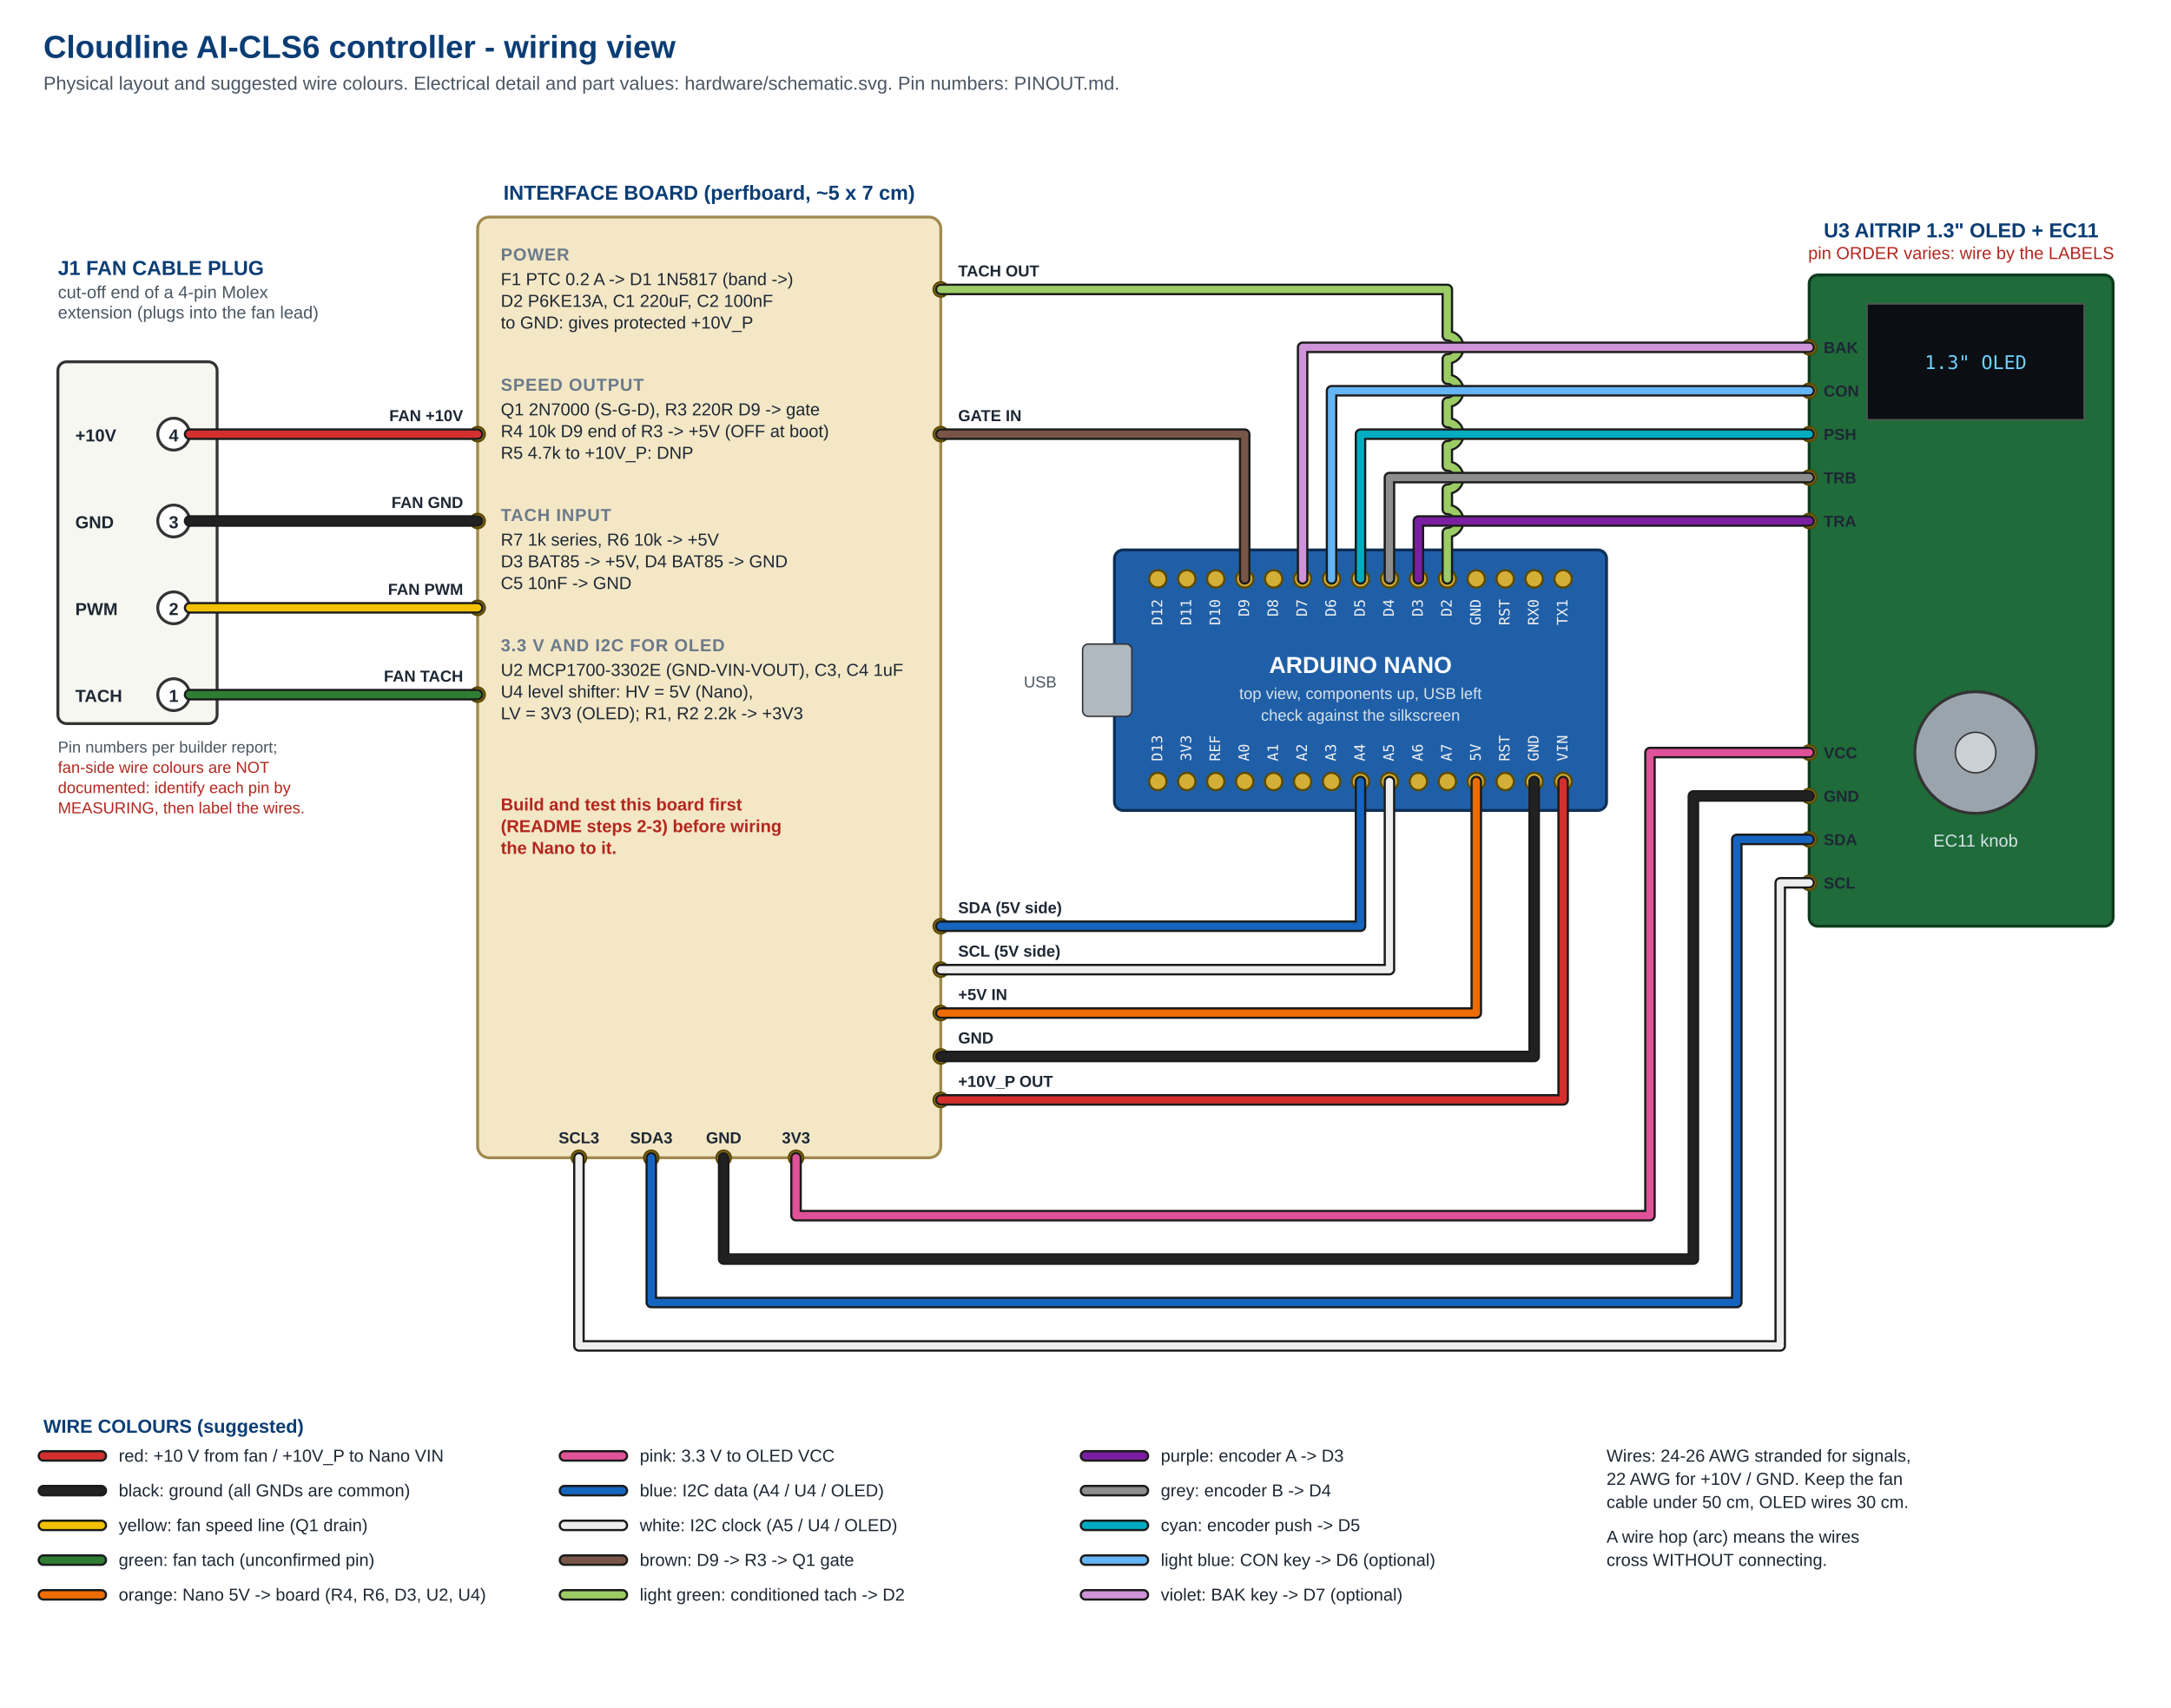
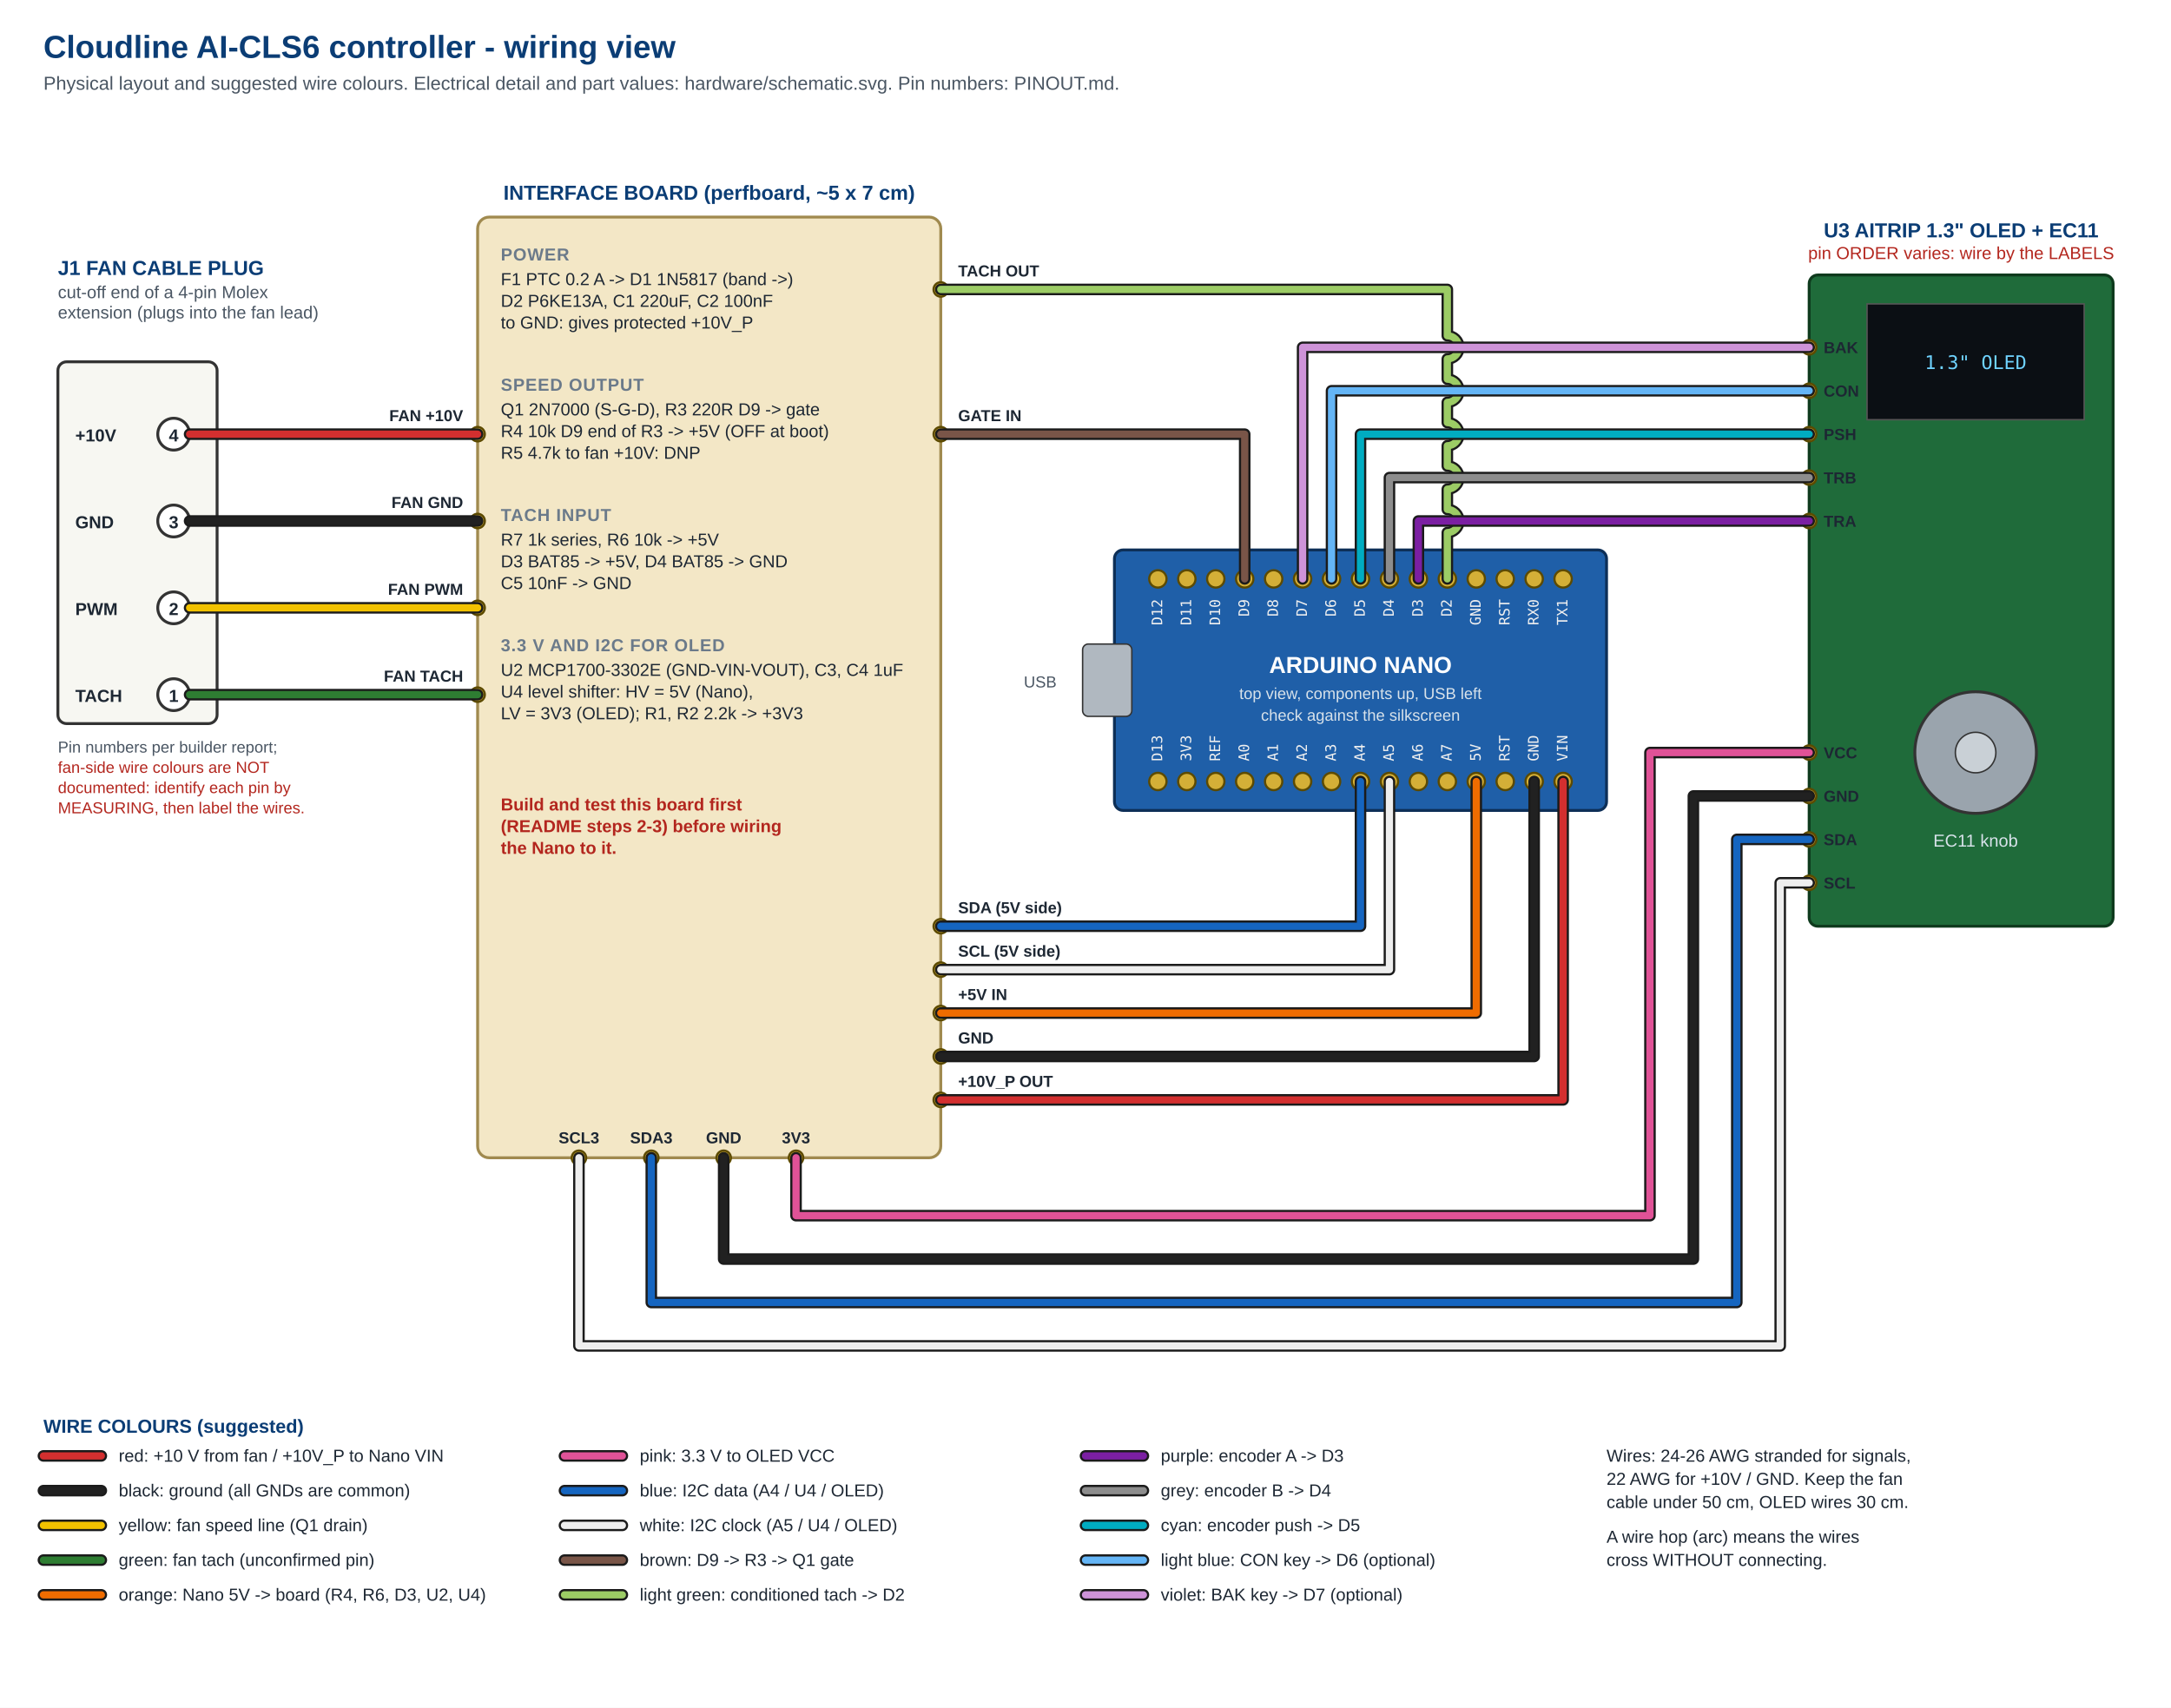
<svg xmlns="http://www.w3.org/2000/svg" width="1500" height="1180" viewBox="0 0 1500 1180">
  <style>
  text { font-family: "Helvetica Neue", Arial, sans-serif; }
  .t { fill: #1d2733; }
  .title { fill: #0b3d75; }
  .sub { fill: #4a5663; }
  .ref { fill: #0b3d75; }
  .sec { fill: #6b7a8a; letter-spacing: 0.5px; }
  .warn { fill: #b3261e; }
  .num { fill: #1d2733; }
  .term { fill: #1d2733; font-weight: bold; }
  .pinv { fill: #f0f0f0; font-family: Menlo, Consolas, monospace; }
  .chip { fill: #ffffff; }
  .chipsub { fill: #d8e2ea; }
  .oled { fill: #6fd3ff; font-family: Menlo, Consolas, monospace; }
  .board { fill: #f3e7c6; stroke: #a08a4f; stroke-width: 2; }
  .plug { fill: #f7f7f2; stroke: #333; stroke-width: 2; }
  .nano { fill: #1f5fa8; stroke: #0d2f57; stroke-width: 2; }
  .pcb { fill: #1f6b3a; stroke: #0e3a1d; stroke-width: 2; }
</style>
  <rect fill="#ffffff" width="1500" height="1180" />
  <text x="30" y="40" font-size="22" text-anchor="start" font-weight="bold" class="title">Cloudline AI-CLS6 controller - wiring view</text>
  <text x="30" y="62" font-size="13" text-anchor="start" font-weight="normal" class="sub">Physical layout and suggested wire colours. Electrical detail and part values: hardware/schematic.svg. Pin numbers: PINOUT.md.</text>
  <text x="40" y="190" font-size="14" text-anchor="start" font-weight="bold" class="ref">J1  FAN CABLE PLUG</text>
  <text x="40" y="206" font-size="12" text-anchor="start" font-weight="normal" class="sub">cut-off end of a 4-pin Molex</text>
  <text x="40" y="220" font-size="12" text-anchor="start" font-weight="normal" class="sub">extension (plugs into the fan lead)</text>
  <rect x="40" y="250" width="110" height="250" rx="6" class="plug" />
  <circle cx="120" cy="300" r="11" fill="#fff" stroke="#333" stroke-width="2" />
  <text x="120" y="305" font-size="12" text-anchor="middle" font-weight="bold" class="num">4</text>
  <text x="52" y="305" font-size="12" text-anchor="start" font-weight="bold" class="t">+10V</text>
  <circle cx="120" cy="360" r="11" fill="#fff" stroke="#333" stroke-width="2" />
  <text x="120" y="365" font-size="12" text-anchor="middle" font-weight="bold" class="num">3</text>
  <text x="52" y="365" font-size="12" text-anchor="start" font-weight="bold" class="t">GND</text>
  <circle cx="120" cy="420" r="11" fill="#fff" stroke="#333" stroke-width="2" />
  <text x="120" y="425" font-size="12" text-anchor="middle" font-weight="bold" class="num">2</text>
  <text x="52" y="425" font-size="12" text-anchor="start" font-weight="bold" class="t">PWM</text>
  <circle cx="120" cy="480" r="11" fill="#fff" stroke="#333" stroke-width="2" />
  <text x="120" y="485" font-size="12" text-anchor="middle" font-weight="bold" class="num">1</text>
  <text x="52" y="485" font-size="12" text-anchor="start" font-weight="bold" class="t">TACH</text>
  <text x="40" y="520" font-size="11" text-anchor="start" font-weight="normal" class="sub">Pin numbers per builder report;</text>
  <text x="40" y="534" font-size="11" text-anchor="start" font-weight="normal" class="warn">fan-side wire colours are NOT</text>
  <text x="40" y="548" font-size="11" text-anchor="start" font-weight="normal" class="warn">documented: identify each pin by</text>
  <text x="40" y="562" font-size="11" text-anchor="start" font-weight="normal" class="warn">MEASURING, then label the wires.</text>
  <rect x="330" y="150" width="320" height="650" rx="8" class="board" />
  <text x="490.0" y="138" font-size="14" text-anchor="middle" font-weight="bold" class="ref">INTERFACE BOARD (perfboard, ~5 x 7 cm)</text>
  <text x="346" y="180" font-size="12" text-anchor="start" font-weight="bold" class="sec">POWER</text>
  <text x="346" y="197" font-size="12" text-anchor="start" font-weight="normal" class="t">F1 PTC 0.2 A  -&gt;  D1 1N5817 (band -&gt;)</text>
  <text x="346" y="212" font-size="12" text-anchor="start" font-weight="normal" class="t">D2 P6KE13A, C1 220uF, C2 100nF</text>
  <text x="346" y="227" font-size="12" text-anchor="start" font-weight="normal" class="t">to GND: gives protected +10V_P</text>
  <text x="346" y="270" font-size="12" text-anchor="start" font-weight="bold" class="sec">SPEED OUTPUT</text>
  <text x="346" y="287" font-size="12" text-anchor="start" font-weight="normal" class="t">Q1 2N7000 (S-G-D), R3 220R D9 -&gt; gate</text>
  <text x="346" y="302" font-size="12" text-anchor="start" font-weight="normal" class="t">R4 10k D9 end of R3 -&gt; +5V (OFF at boot)</text>
-   <text x="346" y="317" font-size="12" text-anchor="start" font-weight="normal" class="t">R5 4.7k to +10V_P: DNP</text>
+   <text x="346" y="317" font-size="12" text-anchor="start" font-weight="normal" class="t">R5 4.7k to fan +10V: DNP</text>
  <text x="346" y="360" font-size="12" text-anchor="start" font-weight="bold" class="sec">TACH INPUT</text>
  <text x="346" y="377" font-size="12" text-anchor="start" font-weight="normal" class="t">R7 1k series, R6 10k -&gt; +5V</text>
  <text x="346" y="392" font-size="12" text-anchor="start" font-weight="normal" class="t">D3 BAT85 -&gt; +5V, D4 BAT85 -&gt; GND</text>
  <text x="346" y="407" font-size="12" text-anchor="start" font-weight="normal" class="t">C5 10nF -&gt; GND</text>
  <text x="346" y="450" font-size="12" text-anchor="start" font-weight="bold" class="sec">3.3 V AND I2C FOR OLED</text>
  <text x="346" y="467" font-size="12" text-anchor="start" font-weight="normal" class="t">U2 MCP1700-3302E (GND-VIN-VOUT), C3, C4 1uF</text>
  <text x="346" y="482" font-size="12" text-anchor="start" font-weight="normal" class="t">U4 level shifter: HV = 5V (Nano),</text>
  <text x="346" y="497" font-size="12" text-anchor="start" font-weight="normal" class="t">LV = 3V3 (OLED); R1, R2 2.2k -&gt; +3V3</text>
  <text x="346" y="560" font-size="12" text-anchor="start" font-weight="bold" class="warn">Build and test this board first</text>
  <text x="346" y="575" font-size="12" text-anchor="start" font-weight="bold" class="warn">(README steps 2-3) before wiring</text>
  <text x="346" y="590" font-size="12" text-anchor="start" font-weight="bold" class="warn">the Nano to it.</text>
  <circle cx="330" cy="300" r="5" fill="#d4af37" stroke="#5c4a00" stroke-width="1.5" />
  <text x="320" y="291" font-size="11" text-anchor="end" font-weight="normal" class="term">FAN +10V</text>
  <circle cx="330" cy="360" r="5" fill="#d4af37" stroke="#5c4a00" stroke-width="1.5" />
  <text x="320" y="351" font-size="11" text-anchor="end" font-weight="normal" class="term">FAN GND</text>
  <circle cx="330" cy="420" r="5" fill="#d4af37" stroke="#5c4a00" stroke-width="1.5" />
  <text x="320" y="411" font-size="11" text-anchor="end" font-weight="normal" class="term">FAN PWM</text>
  <circle cx="330" cy="480" r="5" fill="#d4af37" stroke="#5c4a00" stroke-width="1.5" />
  <text x="320" y="471" font-size="11" text-anchor="end" font-weight="normal" class="term">FAN TACH</text>
  <circle cx="650" cy="200" r="5" fill="#d4af37" stroke="#5c4a00" stroke-width="1.5" />
  <text x="662" y="191" font-size="11" text-anchor="start" font-weight="normal" class="term">TACH OUT</text>
  <circle cx="650" cy="300" r="5" fill="#d4af37" stroke="#5c4a00" stroke-width="1.5" />
  <text x="662" y="291" font-size="11" text-anchor="start" font-weight="normal" class="term">GATE IN</text>
  <circle cx="650" cy="640" r="5" fill="#d4af37" stroke="#5c4a00" stroke-width="1.5" />
  <text x="662" y="631" font-size="11" text-anchor="start" font-weight="normal" class="term">SDA (5V side)</text>
  <circle cx="650" cy="670" r="5" fill="#d4af37" stroke="#5c4a00" stroke-width="1.5" />
  <text x="662" y="661" font-size="11" text-anchor="start" font-weight="normal" class="term">SCL (5V side)</text>
  <circle cx="650" cy="700" r="5" fill="#d4af37" stroke="#5c4a00" stroke-width="1.5" />
  <text x="662" y="691" font-size="11" text-anchor="start" font-weight="normal" class="term">+5V IN</text>
  <circle cx="650" cy="730" r="5" fill="#d4af37" stroke="#5c4a00" stroke-width="1.5" />
  <text x="662" y="721" font-size="11" text-anchor="start" font-weight="normal" class="term">GND</text>
  <circle cx="650" cy="760" r="5" fill="#d4af37" stroke="#5c4a00" stroke-width="1.5" />
  <text x="662" y="751" font-size="11" text-anchor="start" font-weight="normal" class="term">+10V_P OUT</text>
  <circle cx="550" cy="800" r="5" fill="#d4af37" stroke="#5c4a00" stroke-width="1.5" />
  <text x="550" y="790" font-size="11" text-anchor="middle" font-weight="normal" class="term">3V3</text>
  <circle cx="500" cy="800" r="5" fill="#d4af37" stroke="#5c4a00" stroke-width="1.5" />
  <text x="500" y="790" font-size="11" text-anchor="middle" font-weight="normal" class="term">GND</text>
  <circle cx="450" cy="800" r="5" fill="#d4af37" stroke="#5c4a00" stroke-width="1.5" />
  <text x="450" y="790" font-size="11" text-anchor="middle" font-weight="normal" class="term">SDA3</text>
  <circle cx="400" cy="800" r="5" fill="#d4af37" stroke="#5c4a00" stroke-width="1.5" />
  <text x="400" y="790" font-size="11" text-anchor="middle" font-weight="normal" class="term">SCL3</text>
  <path d="M131,300 L330,300" fill="none" stroke="#1b1b1b" stroke-width="8" stroke-linejoin="round" stroke-linecap="round" />
  <path d="M131,300 L330,300" fill="none" stroke="#d32f2f" stroke-width="5" stroke-linejoin="round" stroke-linecap="round" />
  <path d="M131,360 L330,360" fill="none" stroke="#1b1b1b" stroke-width="8" stroke-linejoin="round" stroke-linecap="round" />
  <path d="M131,360 L330,360" fill="none" stroke="#212121" stroke-width="5" stroke-linejoin="round" stroke-linecap="round" />
  <path d="M131,420 L330,420" fill="none" stroke="#1b1b1b" stroke-width="8" stroke-linejoin="round" stroke-linecap="round" />
  <path d="M131,420 L330,420" fill="none" stroke="#f2c200" stroke-width="5" stroke-linejoin="round" stroke-linecap="round" />
  <path d="M131,480 L330,480" fill="none" stroke="#1b1b1b" stroke-width="8" stroke-linejoin="round" stroke-linecap="round" />
  <path d="M131,480 L330,480" fill="none" stroke="#2e7d32" stroke-width="5" stroke-linejoin="round" stroke-linecap="round" />
  <rect x="770" y="380" width="340" height="180" rx="6" class="nano" />
  <rect x="748" y="445" width="34" height="50" rx="4" fill="#b0b8c0" stroke="#333" />
  <text x="730" y="475" font-size="11" text-anchor="end" font-weight="normal" class="sub">USB</text>
  <text x="940.0" y="465" font-size="16" text-anchor="middle" font-weight="bold" class="chip">ARDUINO NANO</text>
  <text x="940.0" y="483" font-size="11" text-anchor="middle" font-weight="normal" class="chipsub">top view, components up, USB left</text>
  <text x="940.0" y="498" font-size="11" text-anchor="middle" font-weight="normal" class="chipsub">check against the silkscreen</text>
  <circle cx="800" cy="400" r="6" fill="#d4af37" stroke="#5c4a00" stroke-width="1.5" />
  <text x="803" y="414" font-size="10" class="pinv" transform="rotate(-90 803 414)" text-anchor="end">D12</text>
  <circle cx="820" cy="400" r="6" fill="#d4af37" stroke="#5c4a00" stroke-width="1.5" />
  <text x="823" y="414" font-size="10" class="pinv" transform="rotate(-90 823 414)" text-anchor="end">D11</text>
  <circle cx="840" cy="400" r="6" fill="#d4af37" stroke="#5c4a00" stroke-width="1.5" />
  <text x="843" y="414" font-size="10" class="pinv" transform="rotate(-90 843 414)" text-anchor="end">D10</text>
  <circle cx="860" cy="400" r="6" fill="#d4af37" stroke="#5c4a00" stroke-width="1.5" />
  <text x="863" y="414" font-size="10" class="pinv" transform="rotate(-90 863 414)" text-anchor="end">D9</text>
  <circle cx="880" cy="400" r="6" fill="#d4af37" stroke="#5c4a00" stroke-width="1.5" />
  <text x="883" y="414" font-size="10" class="pinv" transform="rotate(-90 883 414)" text-anchor="end">D8</text>
  <circle cx="900" cy="400" r="6" fill="#d4af37" stroke="#5c4a00" stroke-width="1.5" />
  <text x="903" y="414" font-size="10" class="pinv" transform="rotate(-90 903 414)" text-anchor="end">D7</text>
  <circle cx="920" cy="400" r="6" fill="#d4af37" stroke="#5c4a00" stroke-width="1.5" />
  <text x="923" y="414" font-size="10" class="pinv" transform="rotate(-90 923 414)" text-anchor="end">D6</text>
  <circle cx="940" cy="400" r="6" fill="#d4af37" stroke="#5c4a00" stroke-width="1.5" />
  <text x="943" y="414" font-size="10" class="pinv" transform="rotate(-90 943 414)" text-anchor="end">D5</text>
  <circle cx="960" cy="400" r="6" fill="#d4af37" stroke="#5c4a00" stroke-width="1.5" />
  <text x="963" y="414" font-size="10" class="pinv" transform="rotate(-90 963 414)" text-anchor="end">D4</text>
  <circle cx="980" cy="400" r="6" fill="#d4af37" stroke="#5c4a00" stroke-width="1.5" />
  <text x="983" y="414" font-size="10" class="pinv" transform="rotate(-90 983 414)" text-anchor="end">D3</text>
  <circle cx="1000" cy="400" r="6" fill="#d4af37" stroke="#5c4a00" stroke-width="1.5" />
  <text x="1003" y="414" font-size="10" class="pinv" transform="rotate(-90 1003 414)" text-anchor="end">D2</text>
  <circle cx="1020" cy="400" r="6" fill="#d4af37" stroke="#5c4a00" stroke-width="1.5" />
  <text x="1023" y="414" font-size="10" class="pinv" transform="rotate(-90 1023 414)" text-anchor="end">GND</text>
  <circle cx="1040" cy="400" r="6" fill="#d4af37" stroke="#5c4a00" stroke-width="1.5" />
  <text x="1043" y="414" font-size="10" class="pinv" transform="rotate(-90 1043 414)" text-anchor="end">RST</text>
  <circle cx="1060" cy="400" r="6" fill="#d4af37" stroke="#5c4a00" stroke-width="1.5" />
  <text x="1063" y="414" font-size="10" class="pinv" transform="rotate(-90 1063 414)" text-anchor="end">RX0</text>
  <circle cx="1080" cy="400" r="6" fill="#d4af37" stroke="#5c4a00" stroke-width="1.5" />
  <text x="1083" y="414" font-size="10" class="pinv" transform="rotate(-90 1083 414)" text-anchor="end">TX1</text>
  <circle cx="800" cy="540" r="6" fill="#d4af37" stroke="#5c4a00" stroke-width="1.5" />
  <text x="803" y="526" font-size="10" class="pinv" transform="rotate(-90 803 526)" text-anchor="start">D13</text>
  <circle cx="820" cy="540" r="6" fill="#d4af37" stroke="#5c4a00" stroke-width="1.5" />
  <text x="823" y="526" font-size="10" class="pinv" transform="rotate(-90 823 526)" text-anchor="start">3V3</text>
  <circle cx="840" cy="540" r="6" fill="#d4af37" stroke="#5c4a00" stroke-width="1.5" />
  <text x="843" y="526" font-size="10" class="pinv" transform="rotate(-90 843 526)" text-anchor="start">REF</text>
  <circle cx="860" cy="540" r="6" fill="#d4af37" stroke="#5c4a00" stroke-width="1.5" />
  <text x="863" y="526" font-size="10" class="pinv" transform="rotate(-90 863 526)" text-anchor="start">A0</text>
  <circle cx="880" cy="540" r="6" fill="#d4af37" stroke="#5c4a00" stroke-width="1.5" />
  <text x="883" y="526" font-size="10" class="pinv" transform="rotate(-90 883 526)" text-anchor="start">A1</text>
  <circle cx="900" cy="540" r="6" fill="#d4af37" stroke="#5c4a00" stroke-width="1.5" />
  <text x="903" y="526" font-size="10" class="pinv" transform="rotate(-90 903 526)" text-anchor="start">A2</text>
  <circle cx="920" cy="540" r="6" fill="#d4af37" stroke="#5c4a00" stroke-width="1.5" />
  <text x="923" y="526" font-size="10" class="pinv" transform="rotate(-90 923 526)" text-anchor="start">A3</text>
  <circle cx="940" cy="540" r="6" fill="#d4af37" stroke="#5c4a00" stroke-width="1.5" />
  <text x="943" y="526" font-size="10" class="pinv" transform="rotate(-90 943 526)" text-anchor="start">A4</text>
  <circle cx="960" cy="540" r="6" fill="#d4af37" stroke="#5c4a00" stroke-width="1.5" />
  <text x="963" y="526" font-size="10" class="pinv" transform="rotate(-90 963 526)" text-anchor="start">A5</text>
  <circle cx="980" cy="540" r="6" fill="#d4af37" stroke="#5c4a00" stroke-width="1.5" />
  <text x="983" y="526" font-size="10" class="pinv" transform="rotate(-90 983 526)" text-anchor="start">A6</text>
  <circle cx="1000" cy="540" r="6" fill="#d4af37" stroke="#5c4a00" stroke-width="1.5" />
  <text x="1003" y="526" font-size="10" class="pinv" transform="rotate(-90 1003 526)" text-anchor="start">A7</text>
  <circle cx="1020" cy="540" r="6" fill="#d4af37" stroke="#5c4a00" stroke-width="1.5" />
  <text x="1023" y="526" font-size="10" class="pinv" transform="rotate(-90 1023 526)" text-anchor="start">5V</text>
  <circle cx="1040" cy="540" r="6" fill="#d4af37" stroke="#5c4a00" stroke-width="1.5" />
  <text x="1043" y="526" font-size="10" class="pinv" transform="rotate(-90 1043 526)" text-anchor="start">RST</text>
  <circle cx="1060" cy="540" r="6" fill="#d4af37" stroke="#5c4a00" stroke-width="1.5" />
  <text x="1063" y="526" font-size="10" class="pinv" transform="rotate(-90 1063 526)" text-anchor="start">GND</text>
  <circle cx="1080" cy="540" r="6" fill="#d4af37" stroke="#5c4a00" stroke-width="1.5" />
  <text x="1083" y="526" font-size="10" class="pinv" transform="rotate(-90 1083 526)" text-anchor="start">VIN</text>
  <rect x="1250" y="190" width="210" height="450" rx="6" class="pcb" />
  <rect x="1290" y="210" width="150" height="80" fill="#0b0f14" stroke="#555" />
  <text x="1365" y="255" font-size="13" text-anchor="middle" font-weight="normal" class="oled">1.3" OLED</text>
  <circle cx="1365" cy="520" r="42" fill="#9aa4ad" stroke="#333" stroke-width="2" />
  <circle cx="1365" cy="520" r="14" fill="#c9d0d6" stroke="#333" />
  <text x="1365" y="585" font-size="12" text-anchor="middle" font-weight="normal" class="chipsub">EC11 knob</text>
  <text x="1355.0" y="164" font-size="14" text-anchor="middle" font-weight="bold" class="ref">U3  AITRIP 1.3" OLED + EC11</text>
  <text x="1355.0" y="179" font-size="12" text-anchor="middle" font-weight="normal" class="warn">pin ORDER varies: wire by the LABELS</text>
  <circle cx="1250" cy="240" r="5" fill="#d4af37" stroke="#5c4a00" stroke-width="1.5" />
  <text x="1260" y="244" font-size="11" text-anchor="start" font-weight="normal" class="term">BAK</text>
  <circle cx="1250" cy="270" r="5" fill="#d4af37" stroke="#5c4a00" stroke-width="1.5" />
  <text x="1260" y="274" font-size="11" text-anchor="start" font-weight="normal" class="term">CON</text>
  <circle cx="1250" cy="300" r="5" fill="#d4af37" stroke="#5c4a00" stroke-width="1.5" />
  <text x="1260" y="304" font-size="11" text-anchor="start" font-weight="normal" class="term">PSH</text>
  <circle cx="1250" cy="330" r="5" fill="#d4af37" stroke="#5c4a00" stroke-width="1.5" />
  <text x="1260" y="334" font-size="11" text-anchor="start" font-weight="normal" class="term">TRB</text>
  <circle cx="1250" cy="360" r="5" fill="#d4af37" stroke="#5c4a00" stroke-width="1.5" />
  <text x="1260" y="364" font-size="11" text-anchor="start" font-weight="normal" class="term">TRA</text>
  <circle cx="1250" cy="520" r="5" fill="#d4af37" stroke="#5c4a00" stroke-width="1.5" />
  <text x="1260" y="524" font-size="11" text-anchor="start" font-weight="normal" class="term">VCC</text>
  <circle cx="1250" cy="550" r="5" fill="#d4af37" stroke="#5c4a00" stroke-width="1.5" />
  <text x="1260" y="554" font-size="11" text-anchor="start" font-weight="normal" class="term">GND</text>
  <circle cx="1250" cy="580" r="5" fill="#d4af37" stroke="#5c4a00" stroke-width="1.5" />
  <text x="1260" y="584" font-size="11" text-anchor="start" font-weight="normal" class="term">SDA</text>
  <circle cx="1250" cy="610" r="5" fill="#d4af37" stroke="#5c4a00" stroke-width="1.5" />
  <text x="1260" y="614" font-size="11" text-anchor="start" font-weight="normal" class="term">SCL</text>
  <path d="M650,200 L1000,200 L1000,232 A8,8 0 0,1 1000,248 L1000,262 A8,8 0 0,1 1000,278 L1000,292 A8,8 0 0,1 1000,308 L1000,322 A8,8 0 0,1 1000,338 L1000,352 A8,8 0 0,1 1000,368 L1000,400" fill="none" stroke="#1b1b1b" stroke-width="8" stroke-linejoin="round" stroke-linecap="round" />
  <path d="M650,200 L1000,200 L1000,232 A8,8 0 0,1 1000,248 L1000,262 A8,8 0 0,1 1000,278 L1000,292 A8,8 0 0,1 1000,308 L1000,322 A8,8 0 0,1 1000,338 L1000,352 A8,8 0 0,1 1000,368 L1000,400" fill="none" stroke="#9ccc65" stroke-width="5" stroke-linejoin="round" stroke-linecap="round" />
  <path d="M650,300 L860,300 L860,400" fill="none" stroke="#1b1b1b" stroke-width="8" stroke-linejoin="round" stroke-linecap="round" />
  <path d="M650,300 L860,300 L860,400" fill="none" stroke="#795548" stroke-width="5" stroke-linejoin="round" stroke-linecap="round" />
  <path d="M940,540 L940,640 L650,640" fill="none" stroke="#1b1b1b" stroke-width="8" stroke-linejoin="round" stroke-linecap="round" />
  <path d="M940,540 L940,640 L650,640" fill="none" stroke="#1565c0" stroke-width="5" stroke-linejoin="round" stroke-linecap="round" />
  <path d="M960,540 L960,670 L650,670" fill="none" stroke="#1b1b1b" stroke-width="8" stroke-linejoin="round" stroke-linecap="round" />
  <path d="M960,540 L960,670 L650,670" fill="none" stroke="#eeeeee" stroke-width="5" stroke-linejoin="round" stroke-linecap="round" />
  <path d="M1020,540 L1020,700 L650,700" fill="none" stroke="#1b1b1b" stroke-width="8" stroke-linejoin="round" stroke-linecap="round" />
  <path d="M1020,540 L1020,700 L650,700" fill="none" stroke="#ef6c00" stroke-width="5" stroke-linejoin="round" stroke-linecap="round" />
  <path d="M1060,540 L1060,730 L650,730" fill="none" stroke="#1b1b1b" stroke-width="8" stroke-linejoin="round" stroke-linecap="round" />
  <path d="M1060,540 L1060,730 L650,730" fill="none" stroke="#212121" stroke-width="5" stroke-linejoin="round" stroke-linecap="round" />
  <path d="M1080,540 L1080,760 L650,760" fill="none" stroke="#1b1b1b" stroke-width="8" stroke-linejoin="round" stroke-linecap="round" />
  <path d="M1080,540 L1080,760 L650,760" fill="none" stroke="#d32f2f" stroke-width="5" stroke-linejoin="round" stroke-linecap="round" />
  <path d="M900,400 L900,240 L1250,240" fill="none" stroke="#1b1b1b" stroke-width="8" stroke-linejoin="round" stroke-linecap="round" />
  <path d="M900,400 L900,240 L1250,240" fill="none" stroke="#ce93d8" stroke-width="5" stroke-linejoin="round" stroke-linecap="round" />
  <path d="M920,400 L920,270 L1250,270" fill="none" stroke="#1b1b1b" stroke-width="8" stroke-linejoin="round" stroke-linecap="round" />
  <path d="M920,400 L920,270 L1250,270" fill="none" stroke="#64b5f6" stroke-width="5" stroke-linejoin="round" stroke-linecap="round" />
  <path d="M940,400 L940,300 L1250,300" fill="none" stroke="#1b1b1b" stroke-width="8" stroke-linejoin="round" stroke-linecap="round" />
  <path d="M940,400 L940,300 L1250,300" fill="none" stroke="#00acc1" stroke-width="5" stroke-linejoin="round" stroke-linecap="round" />
  <path d="M960,400 L960,330 L1250,330" fill="none" stroke="#1b1b1b" stroke-width="8" stroke-linejoin="round" stroke-linecap="round" />
  <path d="M960,400 L960,330 L1250,330" fill="none" stroke="#8d8d8d" stroke-width="5" stroke-linejoin="round" stroke-linecap="round" />
  <path d="M980,400 L980,360 L1250,360" fill="none" stroke="#1b1b1b" stroke-width="8" stroke-linejoin="round" stroke-linecap="round" />
  <path d="M980,400 L980,360 L1250,360" fill="none" stroke="#7b1fa2" stroke-width="5" stroke-linejoin="round" stroke-linecap="round" />
  <path d="M550,800 L550,840 L1140,840 L1140,520 L1250,520" fill="none" stroke="#1b1b1b" stroke-width="8" stroke-linejoin="round" stroke-linecap="round" />
  <path d="M550,800 L550,840 L1140,840 L1140,520 L1250,520" fill="none" stroke="#e05297" stroke-width="5" stroke-linejoin="round" stroke-linecap="round" />
  <path d="M500,800 L500,870 L1170,870 L1170,550 L1250,550" fill="none" stroke="#1b1b1b" stroke-width="8" stroke-linejoin="round" stroke-linecap="round" />
  <path d="M500,800 L500,870 L1170,870 L1170,550 L1250,550" fill="none" stroke="#212121" stroke-width="5" stroke-linejoin="round" stroke-linecap="round" />
  <path d="M450,800 L450,900 L1200,900 L1200,580 L1250,580" fill="none" stroke="#1b1b1b" stroke-width="8" stroke-linejoin="round" stroke-linecap="round" />
  <path d="M450,800 L450,900 L1200,900 L1200,580 L1250,580" fill="none" stroke="#1565c0" stroke-width="5" stroke-linejoin="round" stroke-linecap="round" />
  <path d="M400,800 L400,930 L1230,930 L1230,610 L1250,610" fill="none" stroke="#1b1b1b" stroke-width="8" stroke-linejoin="round" stroke-linecap="round" />
  <path d="M400,800 L400,930 L1230,930 L1230,610 L1250,610" fill="none" stroke="#eeeeee" stroke-width="5" stroke-linejoin="round" stroke-linecap="round" />
  <text x="30" y="990" font-size="13" text-anchor="start" font-weight="bold" class="ref">WIRE COLOURS (suggested)</text>
  <line x1="30" y1="1006" x2="70" y2="1006" stroke="#1b1b1b" stroke-width="8" stroke-linecap="round" />
  <line x1="30" y1="1006" x2="70" y2="1006" stroke="#d32f2f" stroke-width="5" stroke-linecap="round" />
  <text x="82" y="1010" font-size="12" text-anchor="start" font-weight="normal" class="t">red: +10 V from fan / +10V_P to Nano VIN</text>
  <line x1="30" y1="1030" x2="70" y2="1030" stroke="#1b1b1b" stroke-width="8" stroke-linecap="round" />
  <line x1="30" y1="1030" x2="70" y2="1030" stroke="#212121" stroke-width="5" stroke-linecap="round" />
  <text x="82" y="1034" font-size="12" text-anchor="start" font-weight="normal" class="t">black: ground (all GNDs are common)</text>
  <line x1="30" y1="1054" x2="70" y2="1054" stroke="#1b1b1b" stroke-width="8" stroke-linecap="round" />
  <line x1="30" y1="1054" x2="70" y2="1054" stroke="#f2c200" stroke-width="5" stroke-linecap="round" />
  <text x="82" y="1058" font-size="12" text-anchor="start" font-weight="normal" class="t">yellow: fan speed line (Q1 drain)</text>
  <line x1="30" y1="1078" x2="70" y2="1078" stroke="#1b1b1b" stroke-width="8" stroke-linecap="round" />
  <line x1="30" y1="1078" x2="70" y2="1078" stroke="#2e7d32" stroke-width="5" stroke-linecap="round" />
  <text x="82" y="1082" font-size="12" text-anchor="start" font-weight="normal" class="t">green: fan tach (unconfirmed pin)</text>
  <line x1="30" y1="1102" x2="70" y2="1102" stroke="#1b1b1b" stroke-width="8" stroke-linecap="round" />
  <line x1="30" y1="1102" x2="70" y2="1102" stroke="#ef6c00" stroke-width="5" stroke-linecap="round" />
  <text x="82" y="1106" font-size="12" text-anchor="start" font-weight="normal" class="t">orange: Nano 5V -&gt; board (R4, R6, D3, U2, U4)</text>
  <line x1="390" y1="1006" x2="430" y2="1006" stroke="#1b1b1b" stroke-width="8" stroke-linecap="round" />
  <line x1="390" y1="1006" x2="430" y2="1006" stroke="#e05297" stroke-width="5" stroke-linecap="round" />
  <text x="442" y="1010" font-size="12" text-anchor="start" font-weight="normal" class="t">pink: 3.3 V to OLED VCC</text>
  <line x1="390" y1="1030" x2="430" y2="1030" stroke="#1b1b1b" stroke-width="8" stroke-linecap="round" />
  <line x1="390" y1="1030" x2="430" y2="1030" stroke="#1565c0" stroke-width="5" stroke-linecap="round" />
  <text x="442" y="1034" font-size="12" text-anchor="start" font-weight="normal" class="t">blue: I2C data (A4 / U4 / OLED)</text>
  <line x1="390" y1="1054" x2="430" y2="1054" stroke="#1b1b1b" stroke-width="8" stroke-linecap="round" />
  <line x1="390" y1="1054" x2="430" y2="1054" stroke="#eeeeee" stroke-width="5" stroke-linecap="round" />
  <text x="442" y="1058" font-size="12" text-anchor="start" font-weight="normal" class="t">white: I2C clock (A5 / U4 / OLED)</text>
  <line x1="390" y1="1078" x2="430" y2="1078" stroke="#1b1b1b" stroke-width="8" stroke-linecap="round" />
  <line x1="390" y1="1078" x2="430" y2="1078" stroke="#795548" stroke-width="5" stroke-linecap="round" />
  <text x="442" y="1082" font-size="12" text-anchor="start" font-weight="normal" class="t">brown: D9 -&gt; R3 -&gt; Q1 gate</text>
  <line x1="390" y1="1102" x2="430" y2="1102" stroke="#1b1b1b" stroke-width="8" stroke-linecap="round" />
  <line x1="390" y1="1102" x2="430" y2="1102" stroke="#9ccc65" stroke-width="5" stroke-linecap="round" />
  <text x="442" y="1106" font-size="12" text-anchor="start" font-weight="normal" class="t">light green: conditioned tach -&gt; D2</text>
  <line x1="750" y1="1006" x2="790" y2="1006" stroke="#1b1b1b" stroke-width="8" stroke-linecap="round" />
  <line x1="750" y1="1006" x2="790" y2="1006" stroke="#7b1fa2" stroke-width="5" stroke-linecap="round" />
  <text x="802" y="1010" font-size="12" text-anchor="start" font-weight="normal" class="t">purple: encoder A -&gt; D3</text>
  <line x1="750" y1="1030" x2="790" y2="1030" stroke="#1b1b1b" stroke-width="8" stroke-linecap="round" />
  <line x1="750" y1="1030" x2="790" y2="1030" stroke="#8d8d8d" stroke-width="5" stroke-linecap="round" />
  <text x="802" y="1034" font-size="12" text-anchor="start" font-weight="normal" class="t">grey: encoder B -&gt; D4</text>
  <line x1="750" y1="1054" x2="790" y2="1054" stroke="#1b1b1b" stroke-width="8" stroke-linecap="round" />
  <line x1="750" y1="1054" x2="790" y2="1054" stroke="#00acc1" stroke-width="5" stroke-linecap="round" />
  <text x="802" y="1058" font-size="12" text-anchor="start" font-weight="normal" class="t">cyan: encoder push -&gt; D5</text>
  <line x1="750" y1="1078" x2="790" y2="1078" stroke="#1b1b1b" stroke-width="8" stroke-linecap="round" />
  <line x1="750" y1="1078" x2="790" y2="1078" stroke="#64b5f6" stroke-width="5" stroke-linecap="round" />
  <text x="802" y="1082" font-size="12" text-anchor="start" font-weight="normal" class="t">light blue: CON key -&gt; D6 (optional)</text>
  <line x1="750" y1="1102" x2="790" y2="1102" stroke="#1b1b1b" stroke-width="8" stroke-linecap="round" />
  <line x1="750" y1="1102" x2="790" y2="1102" stroke="#ce93d8" stroke-width="5" stroke-linecap="round" />
  <text x="802" y="1106" font-size="12" text-anchor="start" font-weight="normal" class="t">violet: BAK key -&gt; D7 (optional)</text>
  <text x="1110" y="1010" font-size="12" text-anchor="start" font-weight="normal" class="t">Wires: 24-26 AWG stranded for signals,</text>
  <text x="1110" y="1026" font-size="12" text-anchor="start" font-weight="normal" class="t">22 AWG for +10V / GND. Keep the fan</text>
  <text x="1110" y="1042" font-size="12" text-anchor="start" font-weight="normal" class="t">cable under 50 cm, OLED wires 30 cm.</text>
  <text x="1110" y="1066" font-size="12" text-anchor="start" font-weight="normal" class="t">A wire hop (arc) means the wires</text>
  <text x="1110" y="1082" font-size="12" text-anchor="start" font-weight="normal" class="t">cross WITHOUT connecting.</text>
</svg>
